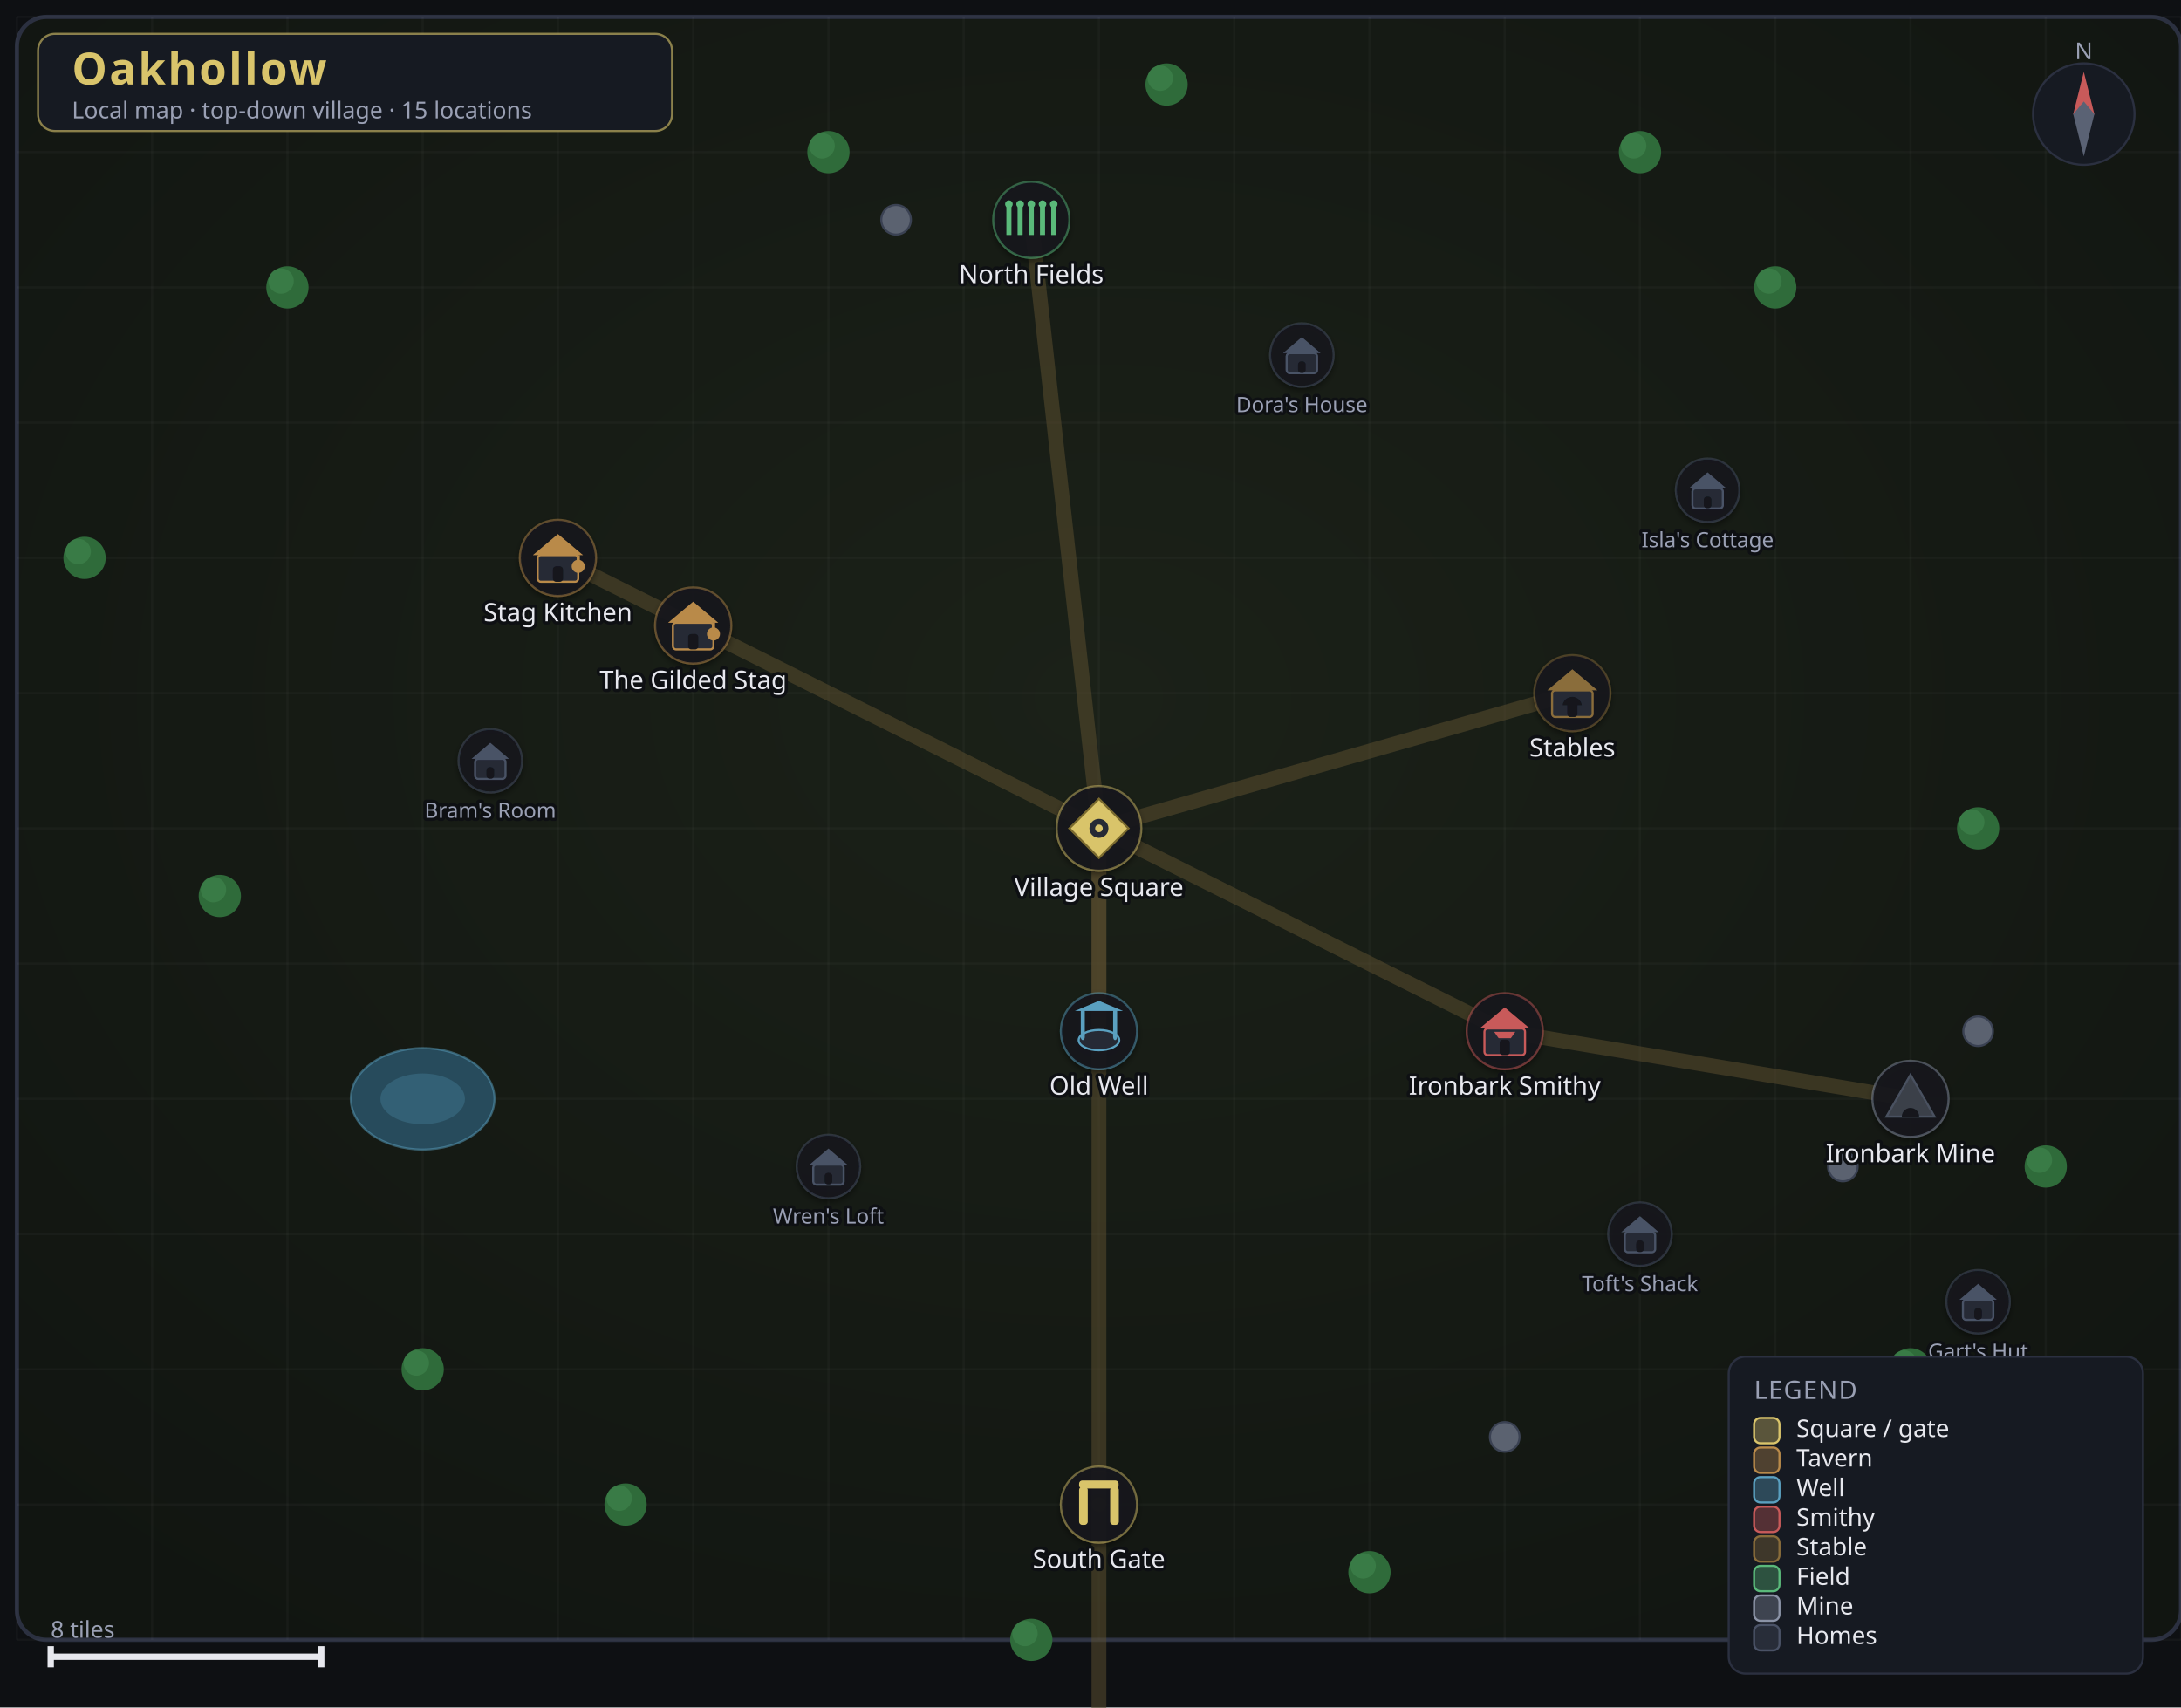
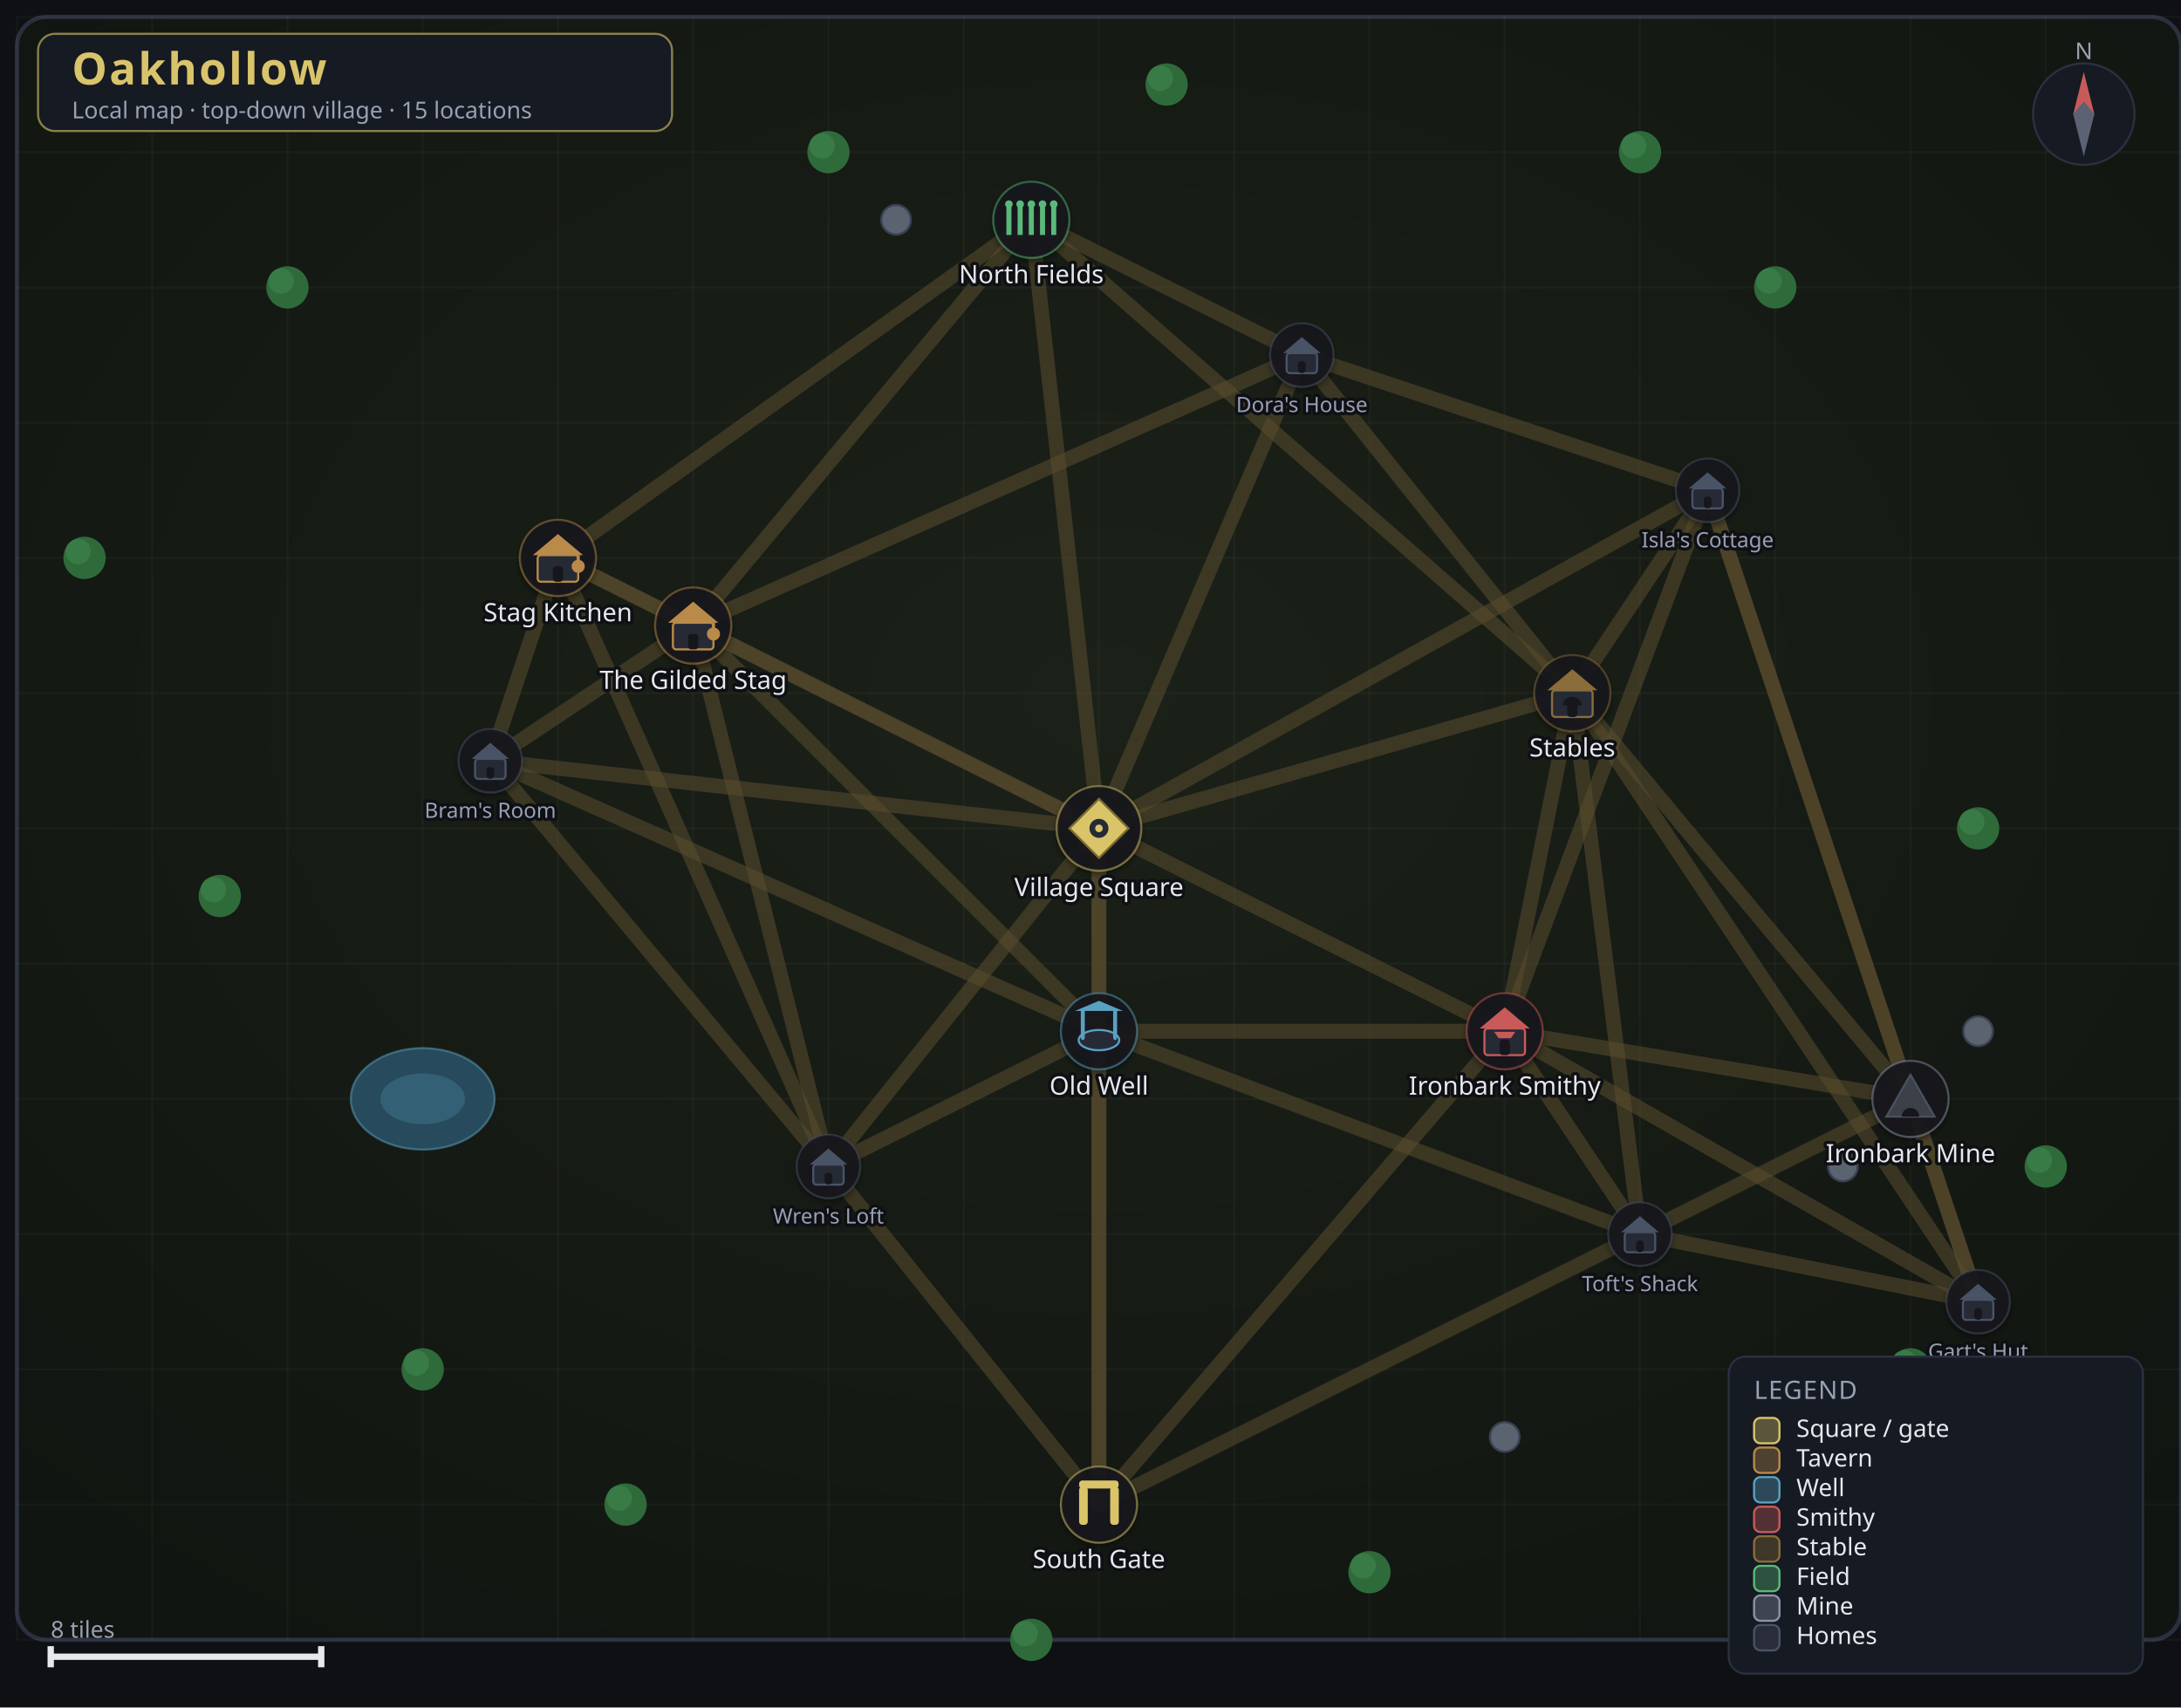
<svg xmlns="http://www.w3.org/2000/svg" viewBox="0 0 1032 808" font-family="Segoe UI,system-ui,sans-serif" role="img" aria-label="Local map of Oakhollow village">
  <defs>
    <radialGradient id="grd" cx="50%" cy="42%" r="70%">
      <stop offset="0%" stop-color="#1b2118" />
      <stop offset="100%" stop-color="#111511" />
    </radialGradient>
    <filter id="sh" x="-20%" y="-20%" width="140%" height="140%">
      <feDropShadow dx="0" dy="1.5" stdDeviation="1.6" flood-color="#000" flood-opacity="0.5" />
    </filter>
  </defs>
  <rect width="1032" height="808" fill="#0e1013" />
  <rect x="8" y="8" width="1024" height="768" rx="14" fill="url(#grd)" stroke="#2b3040" stroke-width="2" />
  <line x1="8" y1="8" x2="8" y2="776" stroke="#ffffff" stroke-opacity="0.03" />
  <line x1="72" y1="8" x2="72" y2="776" stroke="#ffffff" stroke-opacity="0.03" />
  <line x1="136" y1="8" x2="136" y2="776" stroke="#ffffff" stroke-opacity="0.03" />
  <line x1="200" y1="8" x2="200" y2="776" stroke="#ffffff" stroke-opacity="0.03" />
  <line x1="264" y1="8" x2="264" y2="776" stroke="#ffffff" stroke-opacity="0.03" />
  <line x1="328" y1="8" x2="328" y2="776" stroke="#ffffff" stroke-opacity="0.03" />
  <line x1="392" y1="8" x2="392" y2="776" stroke="#ffffff" stroke-opacity="0.03" />
  <line x1="456" y1="8" x2="456" y2="776" stroke="#ffffff" stroke-opacity="0.03" />
  <line x1="520" y1="8" x2="520" y2="776" stroke="#ffffff" stroke-opacity="0.03" />
  <line x1="584" y1="8" x2="584" y2="776" stroke="#ffffff" stroke-opacity="0.03" />
  <line x1="648" y1="8" x2="648" y2="776" stroke="#ffffff" stroke-opacity="0.03" />
  <line x1="712" y1="8" x2="712" y2="776" stroke="#ffffff" stroke-opacity="0.03" />
  <line x1="776" y1="8" x2="776" y2="776" stroke="#ffffff" stroke-opacity="0.03" />
  <line x1="840" y1="8" x2="840" y2="776" stroke="#ffffff" stroke-opacity="0.03" />
  <line x1="904" y1="8" x2="904" y2="776" stroke="#ffffff" stroke-opacity="0.03" />
  <line x1="968" y1="8" x2="968" y2="776" stroke="#ffffff" stroke-opacity="0.03" />
  <line x1="1032" y1="8" x2="1032" y2="776" stroke="#ffffff" stroke-opacity="0.03" />
  <line x1="8" y1="8" x2="1032" y2="8" stroke="#ffffff" stroke-opacity="0.03" />
  <line x1="8" y1="72" x2="1032" y2="72" stroke="#ffffff" stroke-opacity="0.03" />
  <line x1="8" y1="136" x2="1032" y2="136" stroke="#ffffff" stroke-opacity="0.03" />
  <line x1="8" y1="200" x2="1032" y2="200" stroke="#ffffff" stroke-opacity="0.03" />
  <line x1="8" y1="264" x2="1032" y2="264" stroke="#ffffff" stroke-opacity="0.03" />
  <line x1="8" y1="328" x2="1032" y2="328" stroke="#ffffff" stroke-opacity="0.03" />
  <line x1="8" y1="392" x2="1032" y2="392" stroke="#ffffff" stroke-opacity="0.03" />
  <line x1="8" y1="456" x2="1032" y2="456" stroke="#ffffff" stroke-opacity="0.03" />
  <line x1="8" y1="520" x2="1032" y2="520" stroke="#ffffff" stroke-opacity="0.03" />
  <line x1="8" y1="584" x2="1032" y2="584" stroke="#ffffff" stroke-opacity="0.03" />
  <line x1="8" y1="648" x2="1032" y2="648" stroke="#ffffff" stroke-opacity="0.03" />
  <line x1="8" y1="712" x2="1032" y2="712" stroke="#ffffff" stroke-opacity="0.03" />
  <line x1="8" y1="776" x2="1032" y2="776" stroke="#ffffff" stroke-opacity="0.03" />
-   <line x1="520" y1="392" x2="488" y2="104" stroke="#5a4d2e" stroke-width="7" stroke-linecap="round" stroke-opacity="0.55" />
+   <line x1="488" y1="104" x2="616" y2="168" stroke="#5a4d2e" stroke-width="7" stroke-linecap="round" stroke-opacity="0.55" />
+   <line x1="488" y1="104" x2="520" y2="392" stroke="#5a4d2e" stroke-width="7" stroke-linecap="round" stroke-opacity="0.55" />
+   <line x1="488" y1="104" x2="744" y2="328" stroke="#5a4d2e" stroke-width="7" stroke-linecap="round" stroke-opacity="0.55" />
+   <line x1="488" y1="104" x2="328" y2="296" stroke="#5a4d2e" stroke-width="7" stroke-linecap="round" stroke-opacity="0.55" />
+   <line x1="488" y1="104" x2="264" y2="264" stroke="#5a4d2e" stroke-width="7" stroke-linecap="round" stroke-opacity="0.55" />
+   <line x1="520" y1="712" x2="776" y2="584" stroke="#5a4d2e" stroke-width="7" stroke-linecap="round" stroke-opacity="0.55" />
+   <line x1="520" y1="712" x2="392" y2="552" stroke="#5a4d2e" stroke-width="7" stroke-linecap="round" stroke-opacity="0.55" />
+   <line x1="520" y1="712" x2="712" y2="488" stroke="#5a4d2e" stroke-width="7" stroke-linecap="round" stroke-opacity="0.55" />
+   <line x1="520" y1="712" x2="520" y2="392" stroke="#5a4d2e" stroke-width="7" stroke-linecap="round" stroke-opacity="0.55" />
+   <line x1="520" y1="712" x2="520" y2="488" stroke="#5a4d2e" stroke-width="7" stroke-linecap="round" stroke-opacity="0.55" />
+   <line x1="232" y1="360" x2="392" y2="552" stroke="#5a4d2e" stroke-width="7" stroke-linecap="round" stroke-opacity="0.55" />
+   <line x1="232" y1="360" x2="520" y2="392" stroke="#5a4d2e" stroke-width="7" stroke-linecap="round" stroke-opacity="0.55" />
+   <line x1="232" y1="360" x2="328" y2="296" stroke="#5a4d2e" stroke-width="7" stroke-linecap="round" stroke-opacity="0.55" />
+   <line x1="232" y1="360" x2="264" y2="264" stroke="#5a4d2e" stroke-width="7" stroke-linecap="round" stroke-opacity="0.55" />
+   <line x1="232" y1="360" x2="520" y2="488" stroke="#5a4d2e" stroke-width="7" stroke-linecap="round" stroke-opacity="0.55" />
+   <line x1="616" y1="168" x2="808" y2="232" stroke="#5a4d2e" stroke-width="7" stroke-linecap="round" stroke-opacity="0.55" />
+   <line x1="616" y1="168" x2="520" y2="392" stroke="#5a4d2e" stroke-width="7" stroke-linecap="round" stroke-opacity="0.55" />
+   <line x1="616" y1="168" x2="744" y2="328" stroke="#5a4d2e" stroke-width="7" stroke-linecap="round" stroke-opacity="0.55" />
+   <line x1="616" y1="168" x2="328" y2="296" stroke="#5a4d2e" stroke-width="7" stroke-linecap="round" stroke-opacity="0.55" />
+   <line x1="936" y1="616" x2="808" y2="232" stroke="#5a4d2e" stroke-width="7" stroke-linecap="round" stroke-opacity="0.55" />
+   <line x1="936" y1="616" x2="776" y2="584" stroke="#5a4d2e" stroke-width="7" stroke-linecap="round" stroke-opacity="0.55" />
+   <line x1="936" y1="616" x2="904" y2="520" stroke="#5a4d2e" stroke-width="7" stroke-linecap="round" stroke-opacity="0.55" />
+   <line x1="936" y1="616" x2="712" y2="488" stroke="#5a4d2e" stroke-width="7" stroke-linecap="round" stroke-opacity="0.55" />
+   <line x1="936" y1="616" x2="744" y2="328" stroke="#5a4d2e" stroke-width="7" stroke-linecap="round" stroke-opacity="0.55" />
+   <line x1="808" y1="232" x2="904" y2="520" stroke="#5a4d2e" stroke-width="7" stroke-linecap="round" stroke-opacity="0.55" />
+   <line x1="808" y1="232" x2="712" y2="488" stroke="#5a4d2e" stroke-width="7" stroke-linecap="round" stroke-opacity="0.55" />
+   <line x1="808" y1="232" x2="520" y2="392" stroke="#5a4d2e" stroke-width="7" stroke-linecap="round" stroke-opacity="0.55" />
+   <line x1="808" y1="232" x2="744" y2="328" stroke="#5a4d2e" stroke-width="7" stroke-linecap="round" stroke-opacity="0.55" />
+   <line x1="776" y1="584" x2="904" y2="520" stroke="#5a4d2e" stroke-width="7" stroke-linecap="round" stroke-opacity="0.55" />
+   <line x1="776" y1="584" x2="712" y2="488" stroke="#5a4d2e" stroke-width="7" stroke-linecap="round" stroke-opacity="0.55" />
+   <line x1="776" y1="584" x2="744" y2="328" stroke="#5a4d2e" stroke-width="7" stroke-linecap="round" stroke-opacity="0.55" />
+   <line x1="776" y1="584" x2="520" y2="488" stroke="#5a4d2e" stroke-width="7" stroke-linecap="round" stroke-opacity="0.55" />
+   <line x1="392" y1="552" x2="520" y2="392" stroke="#5a4d2e" stroke-width="7" stroke-linecap="round" stroke-opacity="0.55" />
+   <line x1="392" y1="552" x2="328" y2="296" stroke="#5a4d2e" stroke-width="7" stroke-linecap="round" stroke-opacity="0.55" />
+   <line x1="392" y1="552" x2="264" y2="264" stroke="#5a4d2e" stroke-width="7" stroke-linecap="round" stroke-opacity="0.55" />
+   <line x1="392" y1="552" x2="520" y2="488" stroke="#5a4d2e" stroke-width="7" stroke-linecap="round" stroke-opacity="0.55" />
+   <line x1="904" y1="520" x2="712" y2="488" stroke="#5a4d2e" stroke-width="7" stroke-linecap="round" stroke-opacity="0.55" />
+   <line x1="904" y1="520" x2="744" y2="328" stroke="#5a4d2e" stroke-width="7" stroke-linecap="round" stroke-opacity="0.55" />
+   <line x1="712" y1="488" x2="520" y2="392" stroke="#5a4d2e" stroke-width="7" stroke-linecap="round" stroke-opacity="0.55" />
+   <line x1="712" y1="488" x2="744" y2="328" stroke="#5a4d2e" stroke-width="7" stroke-linecap="round" stroke-opacity="0.55" />
+   <line x1="712" y1="488" x2="520" y2="488" stroke="#5a4d2e" stroke-width="7" stroke-linecap="round" stroke-opacity="0.55" />
+   <line x1="520" y1="392" x2="744" y2="328" stroke="#5a4d2e" stroke-width="7" stroke-linecap="round" stroke-opacity="0.55" />
+   <line x1="520" y1="392" x2="328" y2="296" stroke="#5a4d2e" stroke-width="7" stroke-linecap="round" stroke-opacity="0.55" />
+   <line x1="520" y1="392" x2="264" y2="264" stroke="#5a4d2e" stroke-width="7" stroke-linecap="round" stroke-opacity="0.55" />
  <line x1="520" y1="392" x2="520" y2="488" stroke="#5a4d2e" stroke-width="7" stroke-linecap="round" stroke-opacity="0.55" />
-   <line x1="520" y1="392" x2="520" y2="712" stroke="#5a4d2e" stroke-width="7" stroke-linecap="round" stroke-opacity="0.55" />
-   <line x1="520" y1="392" x2="328" y2="296" stroke="#5a4d2e" stroke-width="7" stroke-linecap="round" stroke-opacity="0.55" />
-   <line x1="520" y1="392" x2="744" y2="328" stroke="#5a4d2e" stroke-width="7" stroke-linecap="round" stroke-opacity="0.55" />
-   <line x1="520" y1="392" x2="712" y2="488" stroke="#5a4d2e" stroke-width="7" stroke-linecap="round" stroke-opacity="0.55" />
-   <line x1="712" y1="488" x2="904" y2="520" stroke="#5a4d2e" stroke-width="7" stroke-linecap="round" stroke-opacity="0.55" />
  <line x1="328" y1="296" x2="264" y2="264" stroke="#5a4d2e" stroke-width="7" stroke-linecap="round" stroke-opacity="0.55" />
-   <line x1="520" y1="712" x2="520" y2="808" stroke="#5a4d2e" stroke-width="7" stroke-linecap="round" stroke-opacity="0.55" />
+   <line x1="328" y1="296" x2="520" y2="488" stroke="#5a4d2e" stroke-width="7" stroke-linecap="round" stroke-opacity="0.55" />
  <ellipse cx="200" cy="520" rx="34" ry="24" fill="#274b5c" stroke="#5aa0c0" stroke-opacity="0.5" />
  <ellipse cx="200" cy="520" rx="20" ry="12" fill="#3b6f86" fill-opacity="0.6" />
  <circle cx="424" cy="104" r="7" fill="#5b6270" stroke="#3a4152" />
  <circle cx="712" cy="680" r="7" fill="#5b6270" stroke="#3a4152" />
  <circle cx="936" cy="488" r="7" fill="#5b6270" stroke="#3a4152" />
  <circle cx="872" cy="552" r="7" fill="#5b6270" stroke="#3a4152" />
  <g>
    <line x1="136" y1="136" x2="136" y2="143" stroke="#6b4a2a" stroke-width="3" />
    <circle cx="136" cy="136" r="10" fill="#2f6b3a" />
    <circle cx="133" cy="133" r="6" fill="#3c8049" fill-opacity="0.8" />
  </g>
  <g>
    <line x1="200" y1="648" x2="200" y2="655" stroke="#6b4a2a" stroke-width="3" />
    <circle cx="200" cy="648" r="10" fill="#2f6b3a" />
    <circle cx="197" cy="645" r="6" fill="#3c8049" fill-opacity="0.8" />
  </g>
  <g>
    <line x1="840" y1="136" x2="840" y2="143" stroke="#6b4a2a" stroke-width="3" />
    <circle cx="840" cy="136" r="10" fill="#2f6b3a" />
    <circle cx="837" cy="133" r="6" fill="#3c8049" fill-opacity="0.8" />
  </g>
  <g>
    <line x1="904" y1="648" x2="904" y2="655" stroke="#6b4a2a" stroke-width="3" />
    <circle cx="904" cy="648" r="10" fill="#2f6b3a" />
    <circle cx="901" cy="645" r="6" fill="#3c8049" fill-opacity="0.8" />
  </g>
  <g>
    <line x1="104" y1="424" x2="104" y2="431" stroke="#6b4a2a" stroke-width="3" />
    <circle cx="104" cy="424" r="10" fill="#2f6b3a" />
    <circle cx="101" cy="421" r="6" fill="#3c8049" fill-opacity="0.8" />
  </g>
  <g>
    <line x1="936" y1="392" x2="936" y2="399" stroke="#6b4a2a" stroke-width="3" />
    <circle cx="936" cy="392" r="10" fill="#2f6b3a" />
    <circle cx="933" cy="389" r="6" fill="#3c8049" fill-opacity="0.8" />
  </g>
  <g>
    <line x1="392" y1="72" x2="392" y2="79" stroke="#6b4a2a" stroke-width="3" />
    <circle cx="392" cy="72" r="10" fill="#2f6b3a" />
    <circle cx="389" cy="69" r="6" fill="#3c8049" fill-opacity="0.8" />
  </g>
  <g>
    <line x1="648" y1="744" x2="648" y2="751" stroke="#6b4a2a" stroke-width="3" />
    <circle cx="648" cy="744" r="10" fill="#2f6b3a" />
    <circle cx="645" cy="741" r="6" fill="#3c8049" fill-opacity="0.8" />
  </g>
  <g>
    <line x1="296" y1="712" x2="296" y2="719" stroke="#6b4a2a" stroke-width="3" />
    <circle cx="296" cy="712" r="10" fill="#2f6b3a" />
    <circle cx="293" cy="709" r="6" fill="#3c8049" fill-opacity="0.8" />
  </g>
  <g>
    <line x1="776" y1="72" x2="776" y2="79" stroke="#6b4a2a" stroke-width="3" />
    <circle cx="776" cy="72" r="10" fill="#2f6b3a" />
    <circle cx="773" cy="69" r="6" fill="#3c8049" fill-opacity="0.8" />
  </g>
  <g>
    <line x1="40" y1="264" x2="40" y2="271" stroke="#6b4a2a" stroke-width="3" />
    <circle cx="40" cy="264" r="10" fill="#2f6b3a" />
    <circle cx="37" cy="261" r="6" fill="#3c8049" fill-opacity="0.8" />
  </g>
  <g>
    <line x1="968" y1="552" x2="968" y2="559" stroke="#6b4a2a" stroke-width="3" />
    <circle cx="968" cy="552" r="10" fill="#2f6b3a" />
    <circle cx="965" cy="549" r="6" fill="#3c8049" fill-opacity="0.8" />
  </g>
  <g>
    <line x1="488" y1="776" x2="488" y2="783" stroke="#6b4a2a" stroke-width="3" />
    <circle cx="488" cy="776" r="10" fill="#2f6b3a" />
    <circle cx="485" cy="773" r="6" fill="#3c8049" fill-opacity="0.8" />
  </g>
  <g>
    <line x1="552" y1="40" x2="552" y2="47" stroke="#6b4a2a" stroke-width="3" />
    <circle cx="552" cy="40" r="10" fill="#2f6b3a" />
    <circle cx="549" cy="37" r="6" fill="#3c8049" fill-opacity="0.8" />
  </g>
  <g filter="url(#sh)">
    <circle cx="520" cy="392" r="20" fill="#12151b" fill-opacity="0.9" stroke="#d9c46b" stroke-opacity="0.45" />
    <polygon points="520,378 534,392 520,406 506,392" fill="#d9c46b" stroke="#7a6a2e" />
    <circle cx="520" cy="392" r="5.0" fill="#252a36" stroke="#d9c46b" />
    <circle cx="520" cy="392" r="1.8" fill="#d9c46b" />
  </g>
  <text x="520" y="424" text-anchor="middle" font-size="12" fill="#e7e8ee" paint-order="stroke" stroke="#0e1013" stroke-width="3" stroke-linejoin="round">Village Square</text>
  <g filter="url(#sh)">
    <circle cx="328" cy="296" r="18" fill="#12151b" fill-opacity="0.9" stroke="#b98a4a" stroke-opacity="0.45" />
    <rect x="318.4" y="294.7" width="19.2" height="12.6" rx="1.5" fill="#252a36" stroke="#b98a4a" />
    <polygon points="316.1,294.7 328,284.7 339.9,294.7" fill="#b98a4a" stroke="none" />
    <rect x="325.6" y="300.0" width="4.8" height="7.3" rx="1.5" fill="#12151b" stroke="none" />
    <line x1="337.6" y1="294.7" x2="337.6" y2="298.5" stroke="#b98a4a" stroke-width="1.5" />
    <circle cx="337.6" cy="300.0" r="3.1" fill="#b98a4a" />
  </g>
  <text x="328" y="326" text-anchor="middle" font-size="12" fill="#e7e8ee" paint-order="stroke" stroke="#0e1013" stroke-width="3" stroke-linejoin="round">The Gilded Stag</text>
  <g filter="url(#sh)">
    <circle cx="264" cy="264" r="18" fill="#12151b" fill-opacity="0.9" stroke="#b98a4a" stroke-opacity="0.45" />
    <rect x="254.4" y="262.7" width="19.2" height="12.6" rx="1.5" fill="#252a36" stroke="#b98a4a" />
    <polygon points="252.1,262.7 264,252.7 275.9,262.7" fill="#b98a4a" stroke="none" />
    <rect x="261.6" y="268.0" width="4.8" height="7.3" rx="1.5" fill="#12151b" stroke="none" />
    <line x1="273.6" y1="262.7" x2="273.6" y2="266.5" stroke="#b98a4a" stroke-width="1.5" />
    <circle cx="273.6" cy="268.0" r="3.1" fill="#b98a4a" />
  </g>
  <text x="264" y="294" text-anchor="middle" font-size="12" fill="#e7e8ee" paint-order="stroke" stroke="#0e1013" stroke-width="3" stroke-linejoin="round">Stag Kitchen</text>
  <g filter="url(#sh)">
    <circle cx="520" cy="488" r="18" fill="#12151b" fill-opacity="0.9" stroke="#5aa0c0" stroke-opacity="0.45" />
    <ellipse cx="520" cy="492.2" rx="9.6" ry="4.8" fill="#252a36" stroke="#5aa0c0" />
    <rect x="511.4" y="477.2" width="1.9" height="15.0" rx="1.5" fill="#5aa0c0" stroke="none" />
    <rect x="526.7" y="477.2" width="1.9" height="15.0" rx="1.5" fill="#5aa0c0" stroke="none" />
    <polygon points="508.6,478.4 520,473.6 531.4,478.4" fill="#5aa0c0" stroke="none" />
  </g>
  <text x="520" y="518" text-anchor="middle" font-size="12" fill="#e7e8ee" paint-order="stroke" stroke="#0e1013" stroke-width="3" stroke-linejoin="round">Old Well</text>
  <g filter="url(#sh)">
    <circle cx="744" cy="328" r="18" fill="#12151b" fill-opacity="0.9" stroke="#8a6d3b" stroke-opacity="0.45" />
    <rect x="734.4" y="326.7" width="19.2" height="12.6" rx="1.5" fill="#252a36" stroke="#8a6d3b" />
    <polygon points="732.1,326.7 744,316.7 755.9,326.7" fill="#8a6d3b" stroke="none" />
    <rect x="741.6" y="332.0" width="4.8" height="7.3" rx="1.5" fill="#12151b" stroke="none" />
    <path d="M739.4,333.7 a4.6,4.6 0 0 1 9.1,0 Z" fill="#12151b" />
  </g>
  <text x="744" y="358" text-anchor="middle" font-size="12" fill="#e7e8ee" paint-order="stroke" stroke="#0e1013" stroke-width="3" stroke-linejoin="round">Stables</text>
  <g filter="url(#sh)">
    <circle cx="712" cy="488" r="18" fill="#12151b" fill-opacity="0.9" stroke="#c85a5a" stroke-opacity="0.45" />
    <rect x="702.4" y="486.7" width="19.2" height="12.6" rx="1.5" fill="#252a36" stroke="#c85a5a" />
    <polygon points="700.1,486.7 712,476.7 723.9,486.7" fill="#c85a5a" stroke="none" />
    <rect x="709.6" y="492.0" width="4.8" height="7.3" rx="1.5" fill="#12151b" stroke="none" />
    <polygon points="707.0,488.3 717.0,488.3 714.9,491.3 709.1,491.3" fill="#c85a5a" stroke="none" />
  </g>
  <text x="712" y="518" text-anchor="middle" font-size="12" fill="#e7e8ee" paint-order="stroke" stroke="#0e1013" stroke-width="3" stroke-linejoin="round">Ironbark Smithy</text>
  <g filter="url(#sh)">
    <circle cx="488" cy="104" r="18" fill="#12151b" fill-opacity="0.9" stroke="#5ab97a" stroke-opacity="0.45" />
    <line x1="477.4" y1="111.2" x2="477.4" y2="97.4" stroke="#5ab97a" stroke-width="2.4" />
    <circle cx="477.4" cy="96.6" r="1.8" fill="#5ab97a" />
    <line x1="482.7" y1="111.2" x2="482.7" y2="97.4" stroke="#5ab97a" stroke-width="2.4" />
    <circle cx="482.7" cy="96.6" r="1.8" fill="#5ab97a" />
    <line x1="488.0" y1="111.2" x2="488.0" y2="97.4" stroke="#5ab97a" stroke-width="2.4" />
    <circle cx="488.0" cy="96.6" r="1.8" fill="#5ab97a" />
    <line x1="493.3" y1="111.2" x2="493.3" y2="97.4" stroke="#5ab97a" stroke-width="2.4" />
    <circle cx="493.3" cy="96.6" r="1.8" fill="#5ab97a" />
    <line x1="498.6" y1="111.2" x2="498.6" y2="97.4" stroke="#5ab97a" stroke-width="2.4" />
    <circle cx="498.6" cy="96.6" r="1.8" fill="#5ab97a" />
  </g>
  <text x="488" y="134" text-anchor="middle" font-size="12" fill="#e7e8ee" paint-order="stroke" stroke="#0e1013" stroke-width="3" stroke-linejoin="round">North Fields</text>
  <g filter="url(#sh)">
    <circle cx="904" cy="520" r="18" fill="#12151b" fill-opacity="0.9" stroke="#8b93a6" stroke-opacity="0.45" />
    <polygon points="892.6,528.4 904,508.6 915.4,528.4" fill="#3a3f49" stroke="#4a5160" />
    <path d="M899.9,528.4 a4.1,4.1 0 0 1 8.2,0 Z" fill="#12151b" />
  </g>
  <text x="904" y="550" text-anchor="middle" font-size="12" fill="#e7e8ee" paint-order="stroke" stroke="#0e1013" stroke-width="3" stroke-linejoin="round">Ironbark Mine</text>
  <g filter="url(#sh)">
    <circle cx="520" cy="712" r="18" fill="#12151b" fill-opacity="0.9" stroke="#d9c46b" stroke-opacity="0.45" />
    <rect x="510.6" y="703.6" width="4.1" height="18.0" rx="1.5" fill="#d9c46b" stroke="none" />
    <rect x="525.3" y="703.6" width="4.1" height="18.0" rx="1.5" fill="#d9c46b" stroke="none" />
    <rect x="510.6" y="700.6" width="18.7" height="3.8" rx="1.5" fill="#d9c46b" stroke="none" />
  </g>
  <text x="520" y="742" text-anchor="middle" font-size="12" fill="#e7e8ee" paint-order="stroke" stroke="#0e1013" stroke-width="3" stroke-linejoin="round">South Gate</text>
  <g filter="url(#sh)">
    <circle cx="232" cy="360" r="15" fill="#12151b" fill-opacity="0.9" stroke="#4a5266" stroke-opacity="0.45" />
    <rect x="224.8" y="359.1" width="14.4" height="9.5" rx="1.5" fill="#252a36" stroke="#4a5266" />
    <polygon points="223.1,359.1 232,351.5 240.9,359.1" fill="#4a5266" stroke="none" />
    <rect x="230.2" y="363.0" width="3.6" height="5.5" rx="1.5" fill="#12151b" stroke="none" />
  </g>
  <text x="232" y="387" text-anchor="middle" font-size="10" fill="#9aa0b4" paint-order="stroke" stroke="#0e1013" stroke-width="3" stroke-linejoin="round">Bram's Room</text>
  <g filter="url(#sh)">
    <circle cx="808" cy="232" r="15" fill="#12151b" fill-opacity="0.9" stroke="#4a5266" stroke-opacity="0.45" />
    <rect x="800.8" y="231.1" width="14.4" height="9.5" rx="1.5" fill="#252a36" stroke="#4a5266" />
    <polygon points="799.1,231.1 808,223.5 816.9,231.1" fill="#4a5266" stroke="none" />
    <rect x="806.2" y="235.0" width="3.6" height="5.5" rx="1.5" fill="#12151b" stroke="none" />
  </g>
  <text x="808" y="259" text-anchor="middle" font-size="10" fill="#9aa0b4" paint-order="stroke" stroke="#0e1013" stroke-width="3" stroke-linejoin="round">Isla's Cottage</text>
  <g filter="url(#sh)">
    <circle cx="776" cy="584" r="15" fill="#12151b" fill-opacity="0.9" stroke="#4a5266" stroke-opacity="0.45" />
    <rect x="768.8" y="583.1" width="14.4" height="9.5" rx="1.5" fill="#252a36" stroke="#4a5266" />
    <polygon points="767.1,583.1 776,575.5 784.9,583.1" fill="#4a5266" stroke="none" />
    <rect x="774.2" y="587.0" width="3.6" height="5.5" rx="1.5" fill="#12151b" stroke="none" />
  </g>
  <text x="776" y="611" text-anchor="middle" font-size="10" fill="#9aa0b4" paint-order="stroke" stroke="#0e1013" stroke-width="3" stroke-linejoin="round">Toft's Shack</text>
  <g filter="url(#sh)">
    <circle cx="392" cy="552" r="15" fill="#12151b" fill-opacity="0.9" stroke="#4a5266" stroke-opacity="0.45" />
    <rect x="384.8" y="551.1" width="14.4" height="9.5" rx="1.5" fill="#252a36" stroke="#4a5266" />
    <polygon points="383.1,551.1 392,543.5 400.9,551.1" fill="#4a5266" stroke="none" />
    <rect x="390.2" y="555.0" width="3.6" height="5.5" rx="1.5" fill="#12151b" stroke="none" />
  </g>
  <text x="392" y="579" text-anchor="middle" font-size="10" fill="#9aa0b4" paint-order="stroke" stroke="#0e1013" stroke-width="3" stroke-linejoin="round">Wren's Loft</text>
  <g filter="url(#sh)">
    <circle cx="616" cy="168" r="15" fill="#12151b" fill-opacity="0.9" stroke="#4a5266" stroke-opacity="0.45" />
    <rect x="608.8" y="167.1" width="14.4" height="9.5" rx="1.5" fill="#252a36" stroke="#4a5266" />
    <polygon points="607.1,167.1 616,159.5 624.9,167.1" fill="#4a5266" stroke="none" />
    <rect x="614.2" y="171.0" width="3.6" height="5.5" rx="1.5" fill="#12151b" stroke="none" />
  </g>
  <text x="616" y="195" text-anchor="middle" font-size="10" fill="#9aa0b4" paint-order="stroke" stroke="#0e1013" stroke-width="3" stroke-linejoin="round">Dora's House</text>
  <g filter="url(#sh)">
    <circle cx="936" cy="616" r="15" fill="#12151b" fill-opacity="0.9" stroke="#4a5266" stroke-opacity="0.45" />
    <rect x="928.8" y="615.1" width="14.4" height="9.5" rx="1.5" fill="#252a36" stroke="#4a5266" />
    <polygon points="927.1,615.1 936,607.5 944.9,615.1" fill="#4a5266" stroke="none" />
    <rect x="934.2" y="619.0" width="3.6" height="5.5" rx="1.5" fill="#12151b" stroke="none" />
  </g>
  <text x="936" y="643" text-anchor="middle" font-size="10" fill="#9aa0b4" paint-order="stroke" stroke="#0e1013" stroke-width="3" stroke-linejoin="round">Gart's Hut</text>
  <g>
    <rect x="18" y="16" width="300" height="46" rx="8" fill="#161a22" stroke="#d9c46b" stroke-opacity="0.6" />
    <text x="34" y="40" font-size="21" fill="#d9c46b" font-weight="700" letter-spacing="1">Oakhollow</text>
    <text x="34" y="56" font-size="11" fill="#9aa0b4">Local map · top-down village · 15 locations</text>
  </g>
  <g transform="translate(986,54)">
    <circle r="24" fill="#161a22" stroke="#2b3040" />
    <polygon points="0,-20 5,0 0,6 -5,0" fill="#c85a5a" />
    <polygon points="0,20 5,0 0,-6 -5,0" fill="#5a6274" />
    <text x="0" y="-26" text-anchor="middle" font-size="11" fill="#9aa0b4">N</text>
  </g>
  <g>
    <rect x="818" y="642" width="196" height="150" rx="8" fill="#161a22" stroke="#2b3040" />
    <text x="830" y="662" font-size="12" fill="#9aa0b4" letter-spacing="0.5">LEGEND</text>
    <rect x="830" y="671" width="12" height="12" rx="3" fill="#d9c46b" fill-opacity="0.35" stroke="#d9c46b" />
    <text x="850" y="680" font-size="11.5" fill="#e7e8ee">Square / gate</text>
    <rect x="830" y="685" width="12" height="12" rx="3" fill="#b98a4a" fill-opacity="0.35" stroke="#b98a4a" />
    <text x="850" y="694" font-size="11.5" fill="#e7e8ee">Tavern</text>
    <rect x="830" y="699" width="12" height="12" rx="3" fill="#5aa0c0" fill-opacity="0.35" stroke="#5aa0c0" />
    <text x="850" y="708" font-size="11.5" fill="#e7e8ee">Well</text>
    <rect x="830" y="713" width="12" height="12" rx="3" fill="#c85a5a" fill-opacity="0.35" stroke="#c85a5a" />
    <text x="850" y="722" font-size="11.5" fill="#e7e8ee">Smithy</text>
    <rect x="830" y="727" width="12" height="12" rx="3" fill="#8a6d3b" fill-opacity="0.35" stroke="#8a6d3b" />
    <text x="850" y="736" font-size="11.5" fill="#e7e8ee">Stable</text>
    <rect x="830" y="741" width="12" height="12" rx="3" fill="#5ab97a" fill-opacity="0.35" stroke="#5ab97a" />
    <text x="850" y="750" font-size="11.5" fill="#e7e8ee">Field</text>
    <rect x="830" y="755" width="12" height="12" rx="3" fill="#8b93a6" fill-opacity="0.35" stroke="#8b93a6" />
    <text x="850" y="764" font-size="11.5" fill="#e7e8ee">Mine</text>
    <rect x="830" y="769" width="12" height="12" rx="3" fill="#4a5266" fill-opacity="0.35" stroke="#4a5266" />
    <text x="850" y="778" font-size="11.5" fill="#e7e8ee">Homes</text>
  </g>
  <line x1="24" y1="784" x2="152" y2="784" stroke="#e7e8ee" stroke-width="3" />
  <line x1="24" y1="779" x2="24" y2="789" stroke="#e7e8ee" stroke-width="3" />
  <line x1="152" y1="779" x2="152" y2="789" stroke="#e7e8ee" stroke-width="3" />
  <text x="24" y="775" font-size="11" fill="#9aa0b4">8 tiles</text>
</svg>
